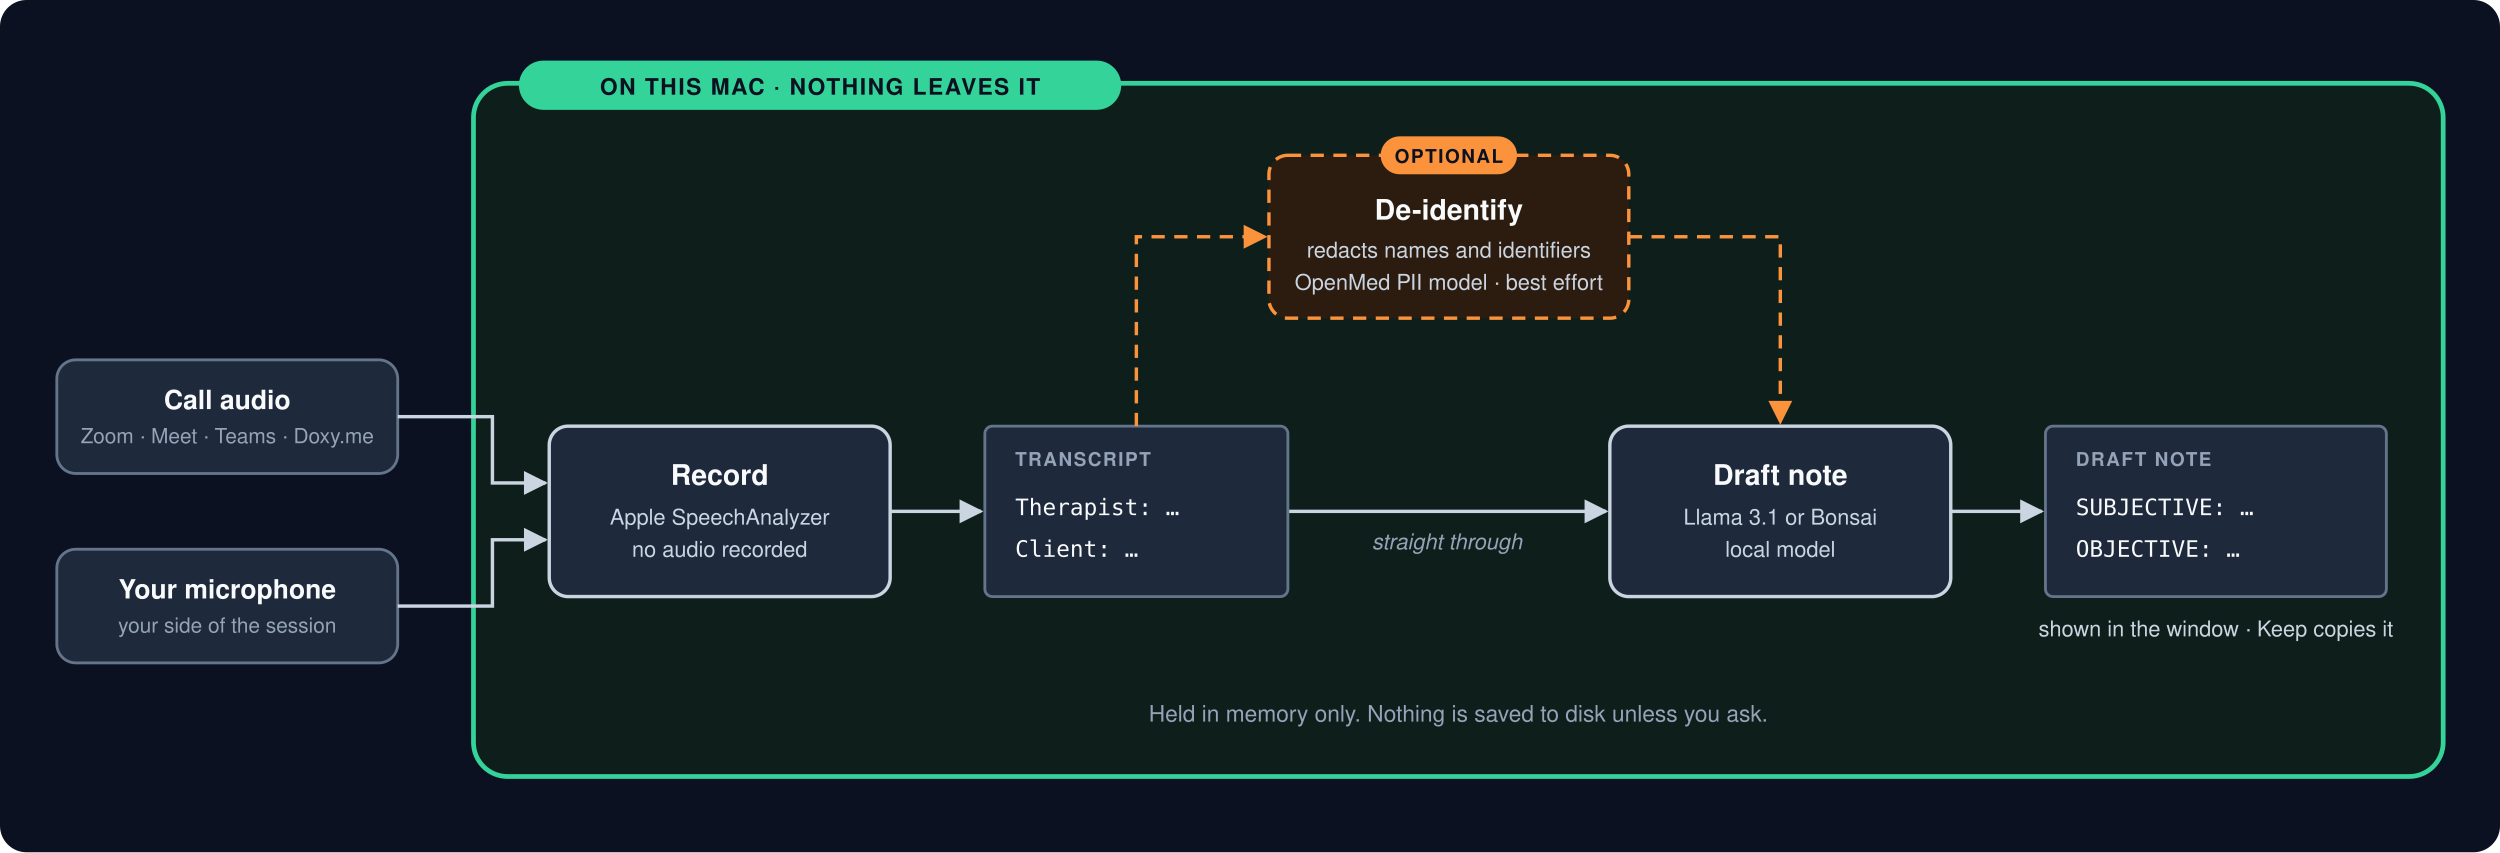
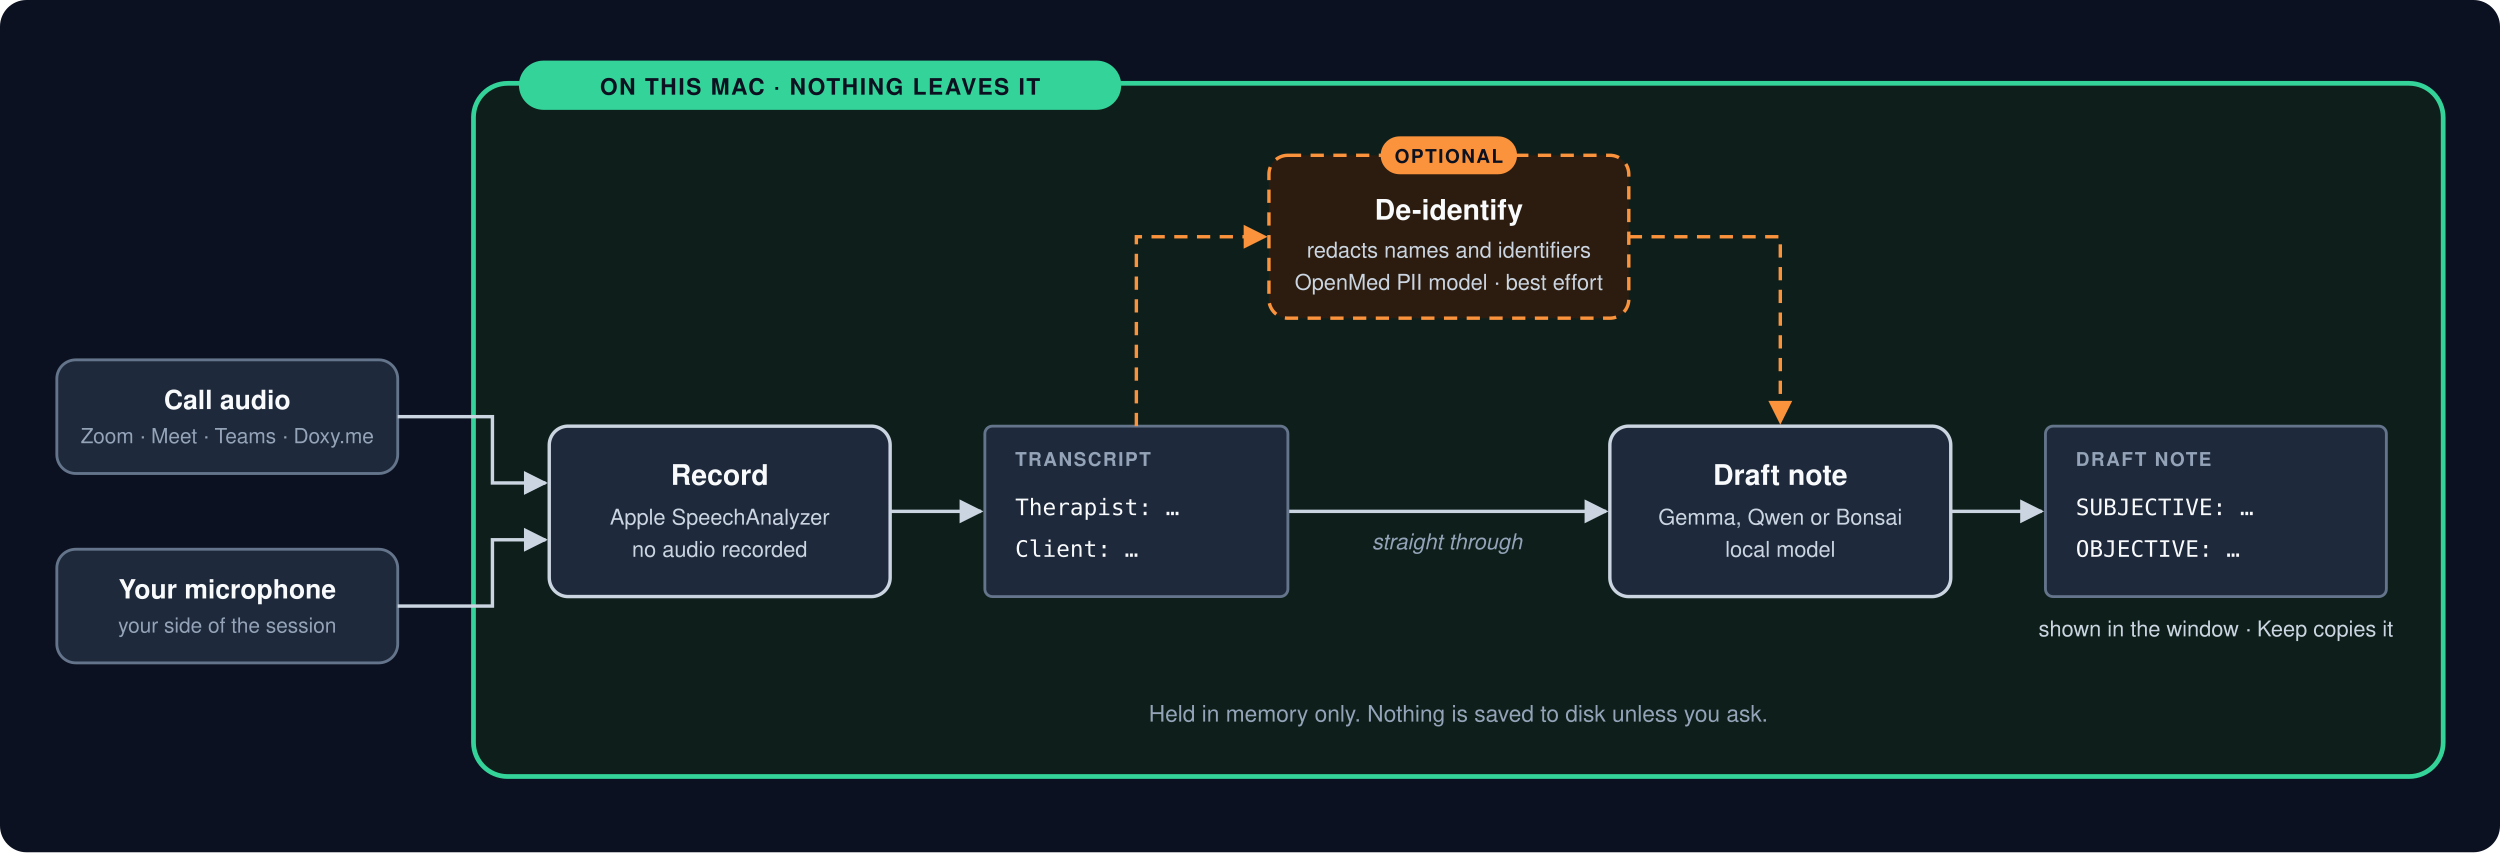
<svg xmlns="http://www.w3.org/2000/svg" width="1320" height="450" viewBox="0 0 1320 450" font-family="Helvetica Neue, Helvetica, Arial, sans-serif">
  <defs>
    <marker id="ah" viewBox="0 0 10 10" refX="9" refY="5" markerWidth="7" markerHeight="7" orient="auto">
      <path d="M0,0 L10,5 L0,10 z" fill="#cbd5e1" />
    </marker>
    <marker id="aho" viewBox="0 0 10 10" refX="9" refY="5" markerWidth="7" markerHeight="7" orient="auto">
      <path d="M0,0 L10,5 L0,10 z" fill="#fb923c" />
    </marker>
  </defs>
  <rect width="1320" height="450" rx="14" fill="#0b1120" />
  <rect x="250" y="44" width="1040" height="366" rx="18" fill="#0e1f1b" stroke="#34d399" stroke-width="2.5" />
  <rect x="274" y="32" width="318" height="26" rx="13" fill="#34d399" />
  <text x="433" y="50" text-anchor="middle" font-size="12" font-weight="700" letter-spacing="0.8" fill="#0b1120">ON THIS MAC · NOTHING LEAVES IT</text>
  <g fill="#1e293b" stroke="#64748b" stroke-width="1.5">
    <rect x="30" y="190" width="180" height="60" rx="10" />
    <rect x="30" y="290" width="180" height="60" rx="10" />
  </g>
  <g text-anchor="middle">
    <text x="120" y="216" font-size="14" font-weight="600" fill="#f8fafc">Call audio</text>
    <text x="120" y="234" font-size="11" fill="#94a3b8">Zoom · Meet · Teams · Doxy.me</text>
    <text x="120" y="316" font-size="14" font-weight="600" fill="#f8fafc">Your microphone</text>
    <text x="120" y="334" font-size="11" fill="#94a3b8">your side of the session</text>
  </g>
  <g fill="none" stroke="#cbd5e1" stroke-width="1.8" marker-end="url(#ah)">
    <path d="M210,220 H260 V255 H288" />
    <path d="M210,320 H260 V285 H288" />
    <path d="M470,270 H518" />
    <path d="M680,270 H848" />
    <path d="M1030,270 H1078" />
  </g>
  <text x="764" y="290" text-anchor="middle" font-size="11.5" font-style="italic" fill="#94a3b8">straight through</text>
  <rect x="290" y="225" width="180" height="90" rx="10" fill="#1e293b" stroke="#cbd5e1" stroke-width="1.8" />
  <g text-anchor="middle">
    <text x="380" y="256" font-size="15" font-weight="700" fill="#f8fafc">Record</text>
    <text x="380" y="277" font-size="11.5" fill="#cbd5e1">Apple SpeechAnalyzer</text>
    <text x="380" y="294" font-size="11.5" fill="#cbd5e1">no audio recorded</text>
  </g>
  <rect x="520" y="225" width="160" height="90" rx="4" fill="#1e293b" stroke="#64748b" stroke-width="1.5" />
  <text x="536" y="246" font-size="10" font-weight="700" letter-spacing="0.8" fill="#94a3b8">TRANSCRIPT</text>
  <g font-family="Menlo, monospace" font-size="12" fill="#f8fafc">
    <text x="536" y="272">Therapist: …</text>
    <text x="536" y="294">Client: …</text>
  </g>
  <g fill="none" stroke="#fb923c" stroke-width="1.8" stroke-dasharray="7 5" marker-end="url(#aho)">
    <path d="M600,225 V125 H668" />
    <path d="M860,125 H940 V223" />
  </g>
  <rect x="670" y="82" width="190" height="86" rx="10" fill="#2b1c0f" stroke="#fb923c" stroke-width="1.8" stroke-dasharray="7 5" />
  <rect x="729" y="72" width="72" height="20" rx="10" fill="#fb923c" />
  <text x="765" y="86" text-anchor="middle" font-size="10" font-weight="700" letter-spacing="0.8" fill="#0b1120">OPTIONAL</text>
  <g text-anchor="middle">
    <text x="765" y="116" font-size="15" font-weight="700" fill="#f8fafc">De-identify</text>
    <text x="765" y="136" font-size="11.5" fill="#cbd5e1">redacts names and identifiers</text>
    <text x="765" y="153" font-size="11.5" fill="#cbd5e1">OpenMed PII model · best effort</text>
  </g>
  <rect x="850" y="225" width="180" height="90" rx="10" fill="#1e293b" stroke="#cbd5e1" stroke-width="1.8" />
  <g text-anchor="middle">
    <text x="940" y="256" font-size="15" font-weight="700" fill="#f8fafc">Draft note</text>
-     <text x="940" y="277" font-size="11.5" fill="#cbd5e1">Llama 3.1 or Bonsai</text>
+     <text x="940" y="277" font-size="11.5" fill="#cbd5e1">Gemma, Qwen or Bonsai</text>
    <text x="940" y="294" font-size="11.5" fill="#cbd5e1">local model</text>
  </g>
  <rect x="1080" y="225" width="180" height="90" rx="4" fill="#1e293b" stroke="#64748b" stroke-width="1.5" />
  <text x="1096" y="246" font-size="10" font-weight="700" letter-spacing="0.8" fill="#94a3b8">DRAFT NOTE</text>
  <g font-family="Menlo, monospace" font-size="12" fill="#f8fafc">
    <text x="1096" y="272">SUBJECTIVE: …</text>
    <text x="1096" y="294">OBJECTIVE: …</text>
  </g>
  <text x="1170" y="336" text-anchor="middle" font-size="11.5" fill="#cbd5e1">shown in the window · Keep copies it</text>
  <text x="770" y="381" text-anchor="middle" font-size="12" fill="#94a3b8">Held in memory only. Nothing is saved to disk unless you ask.</text>
</svg>
